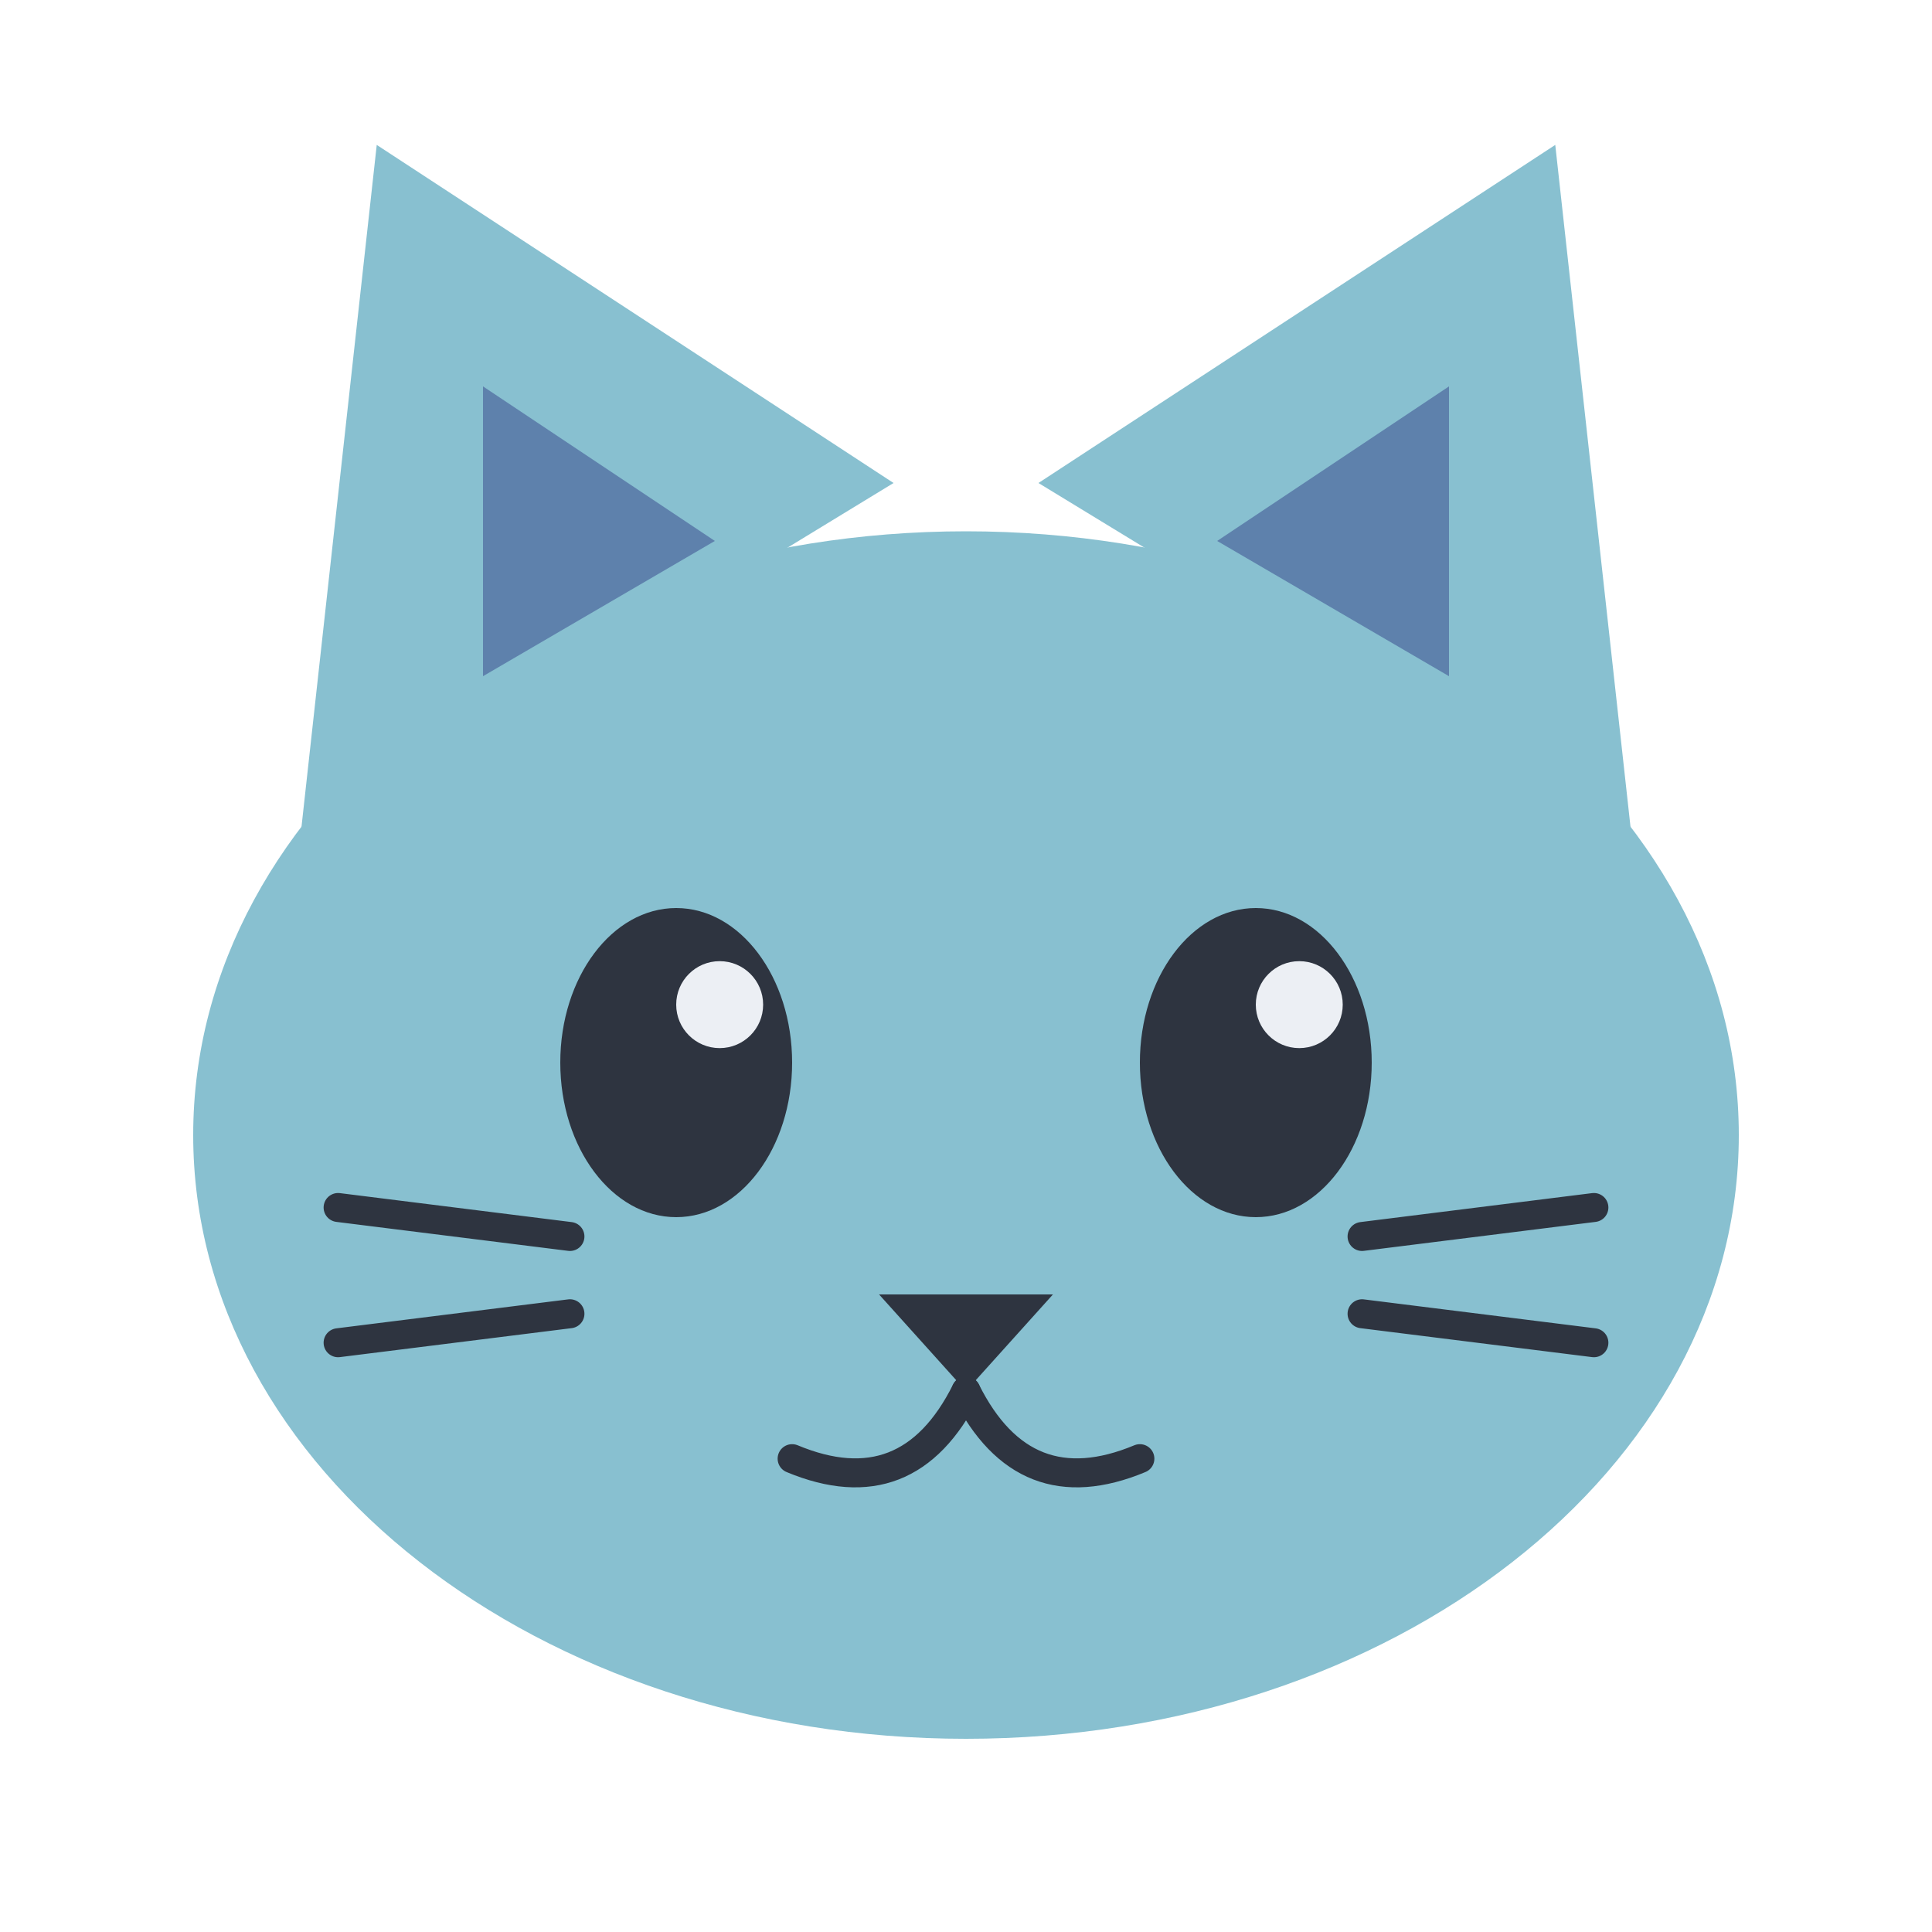
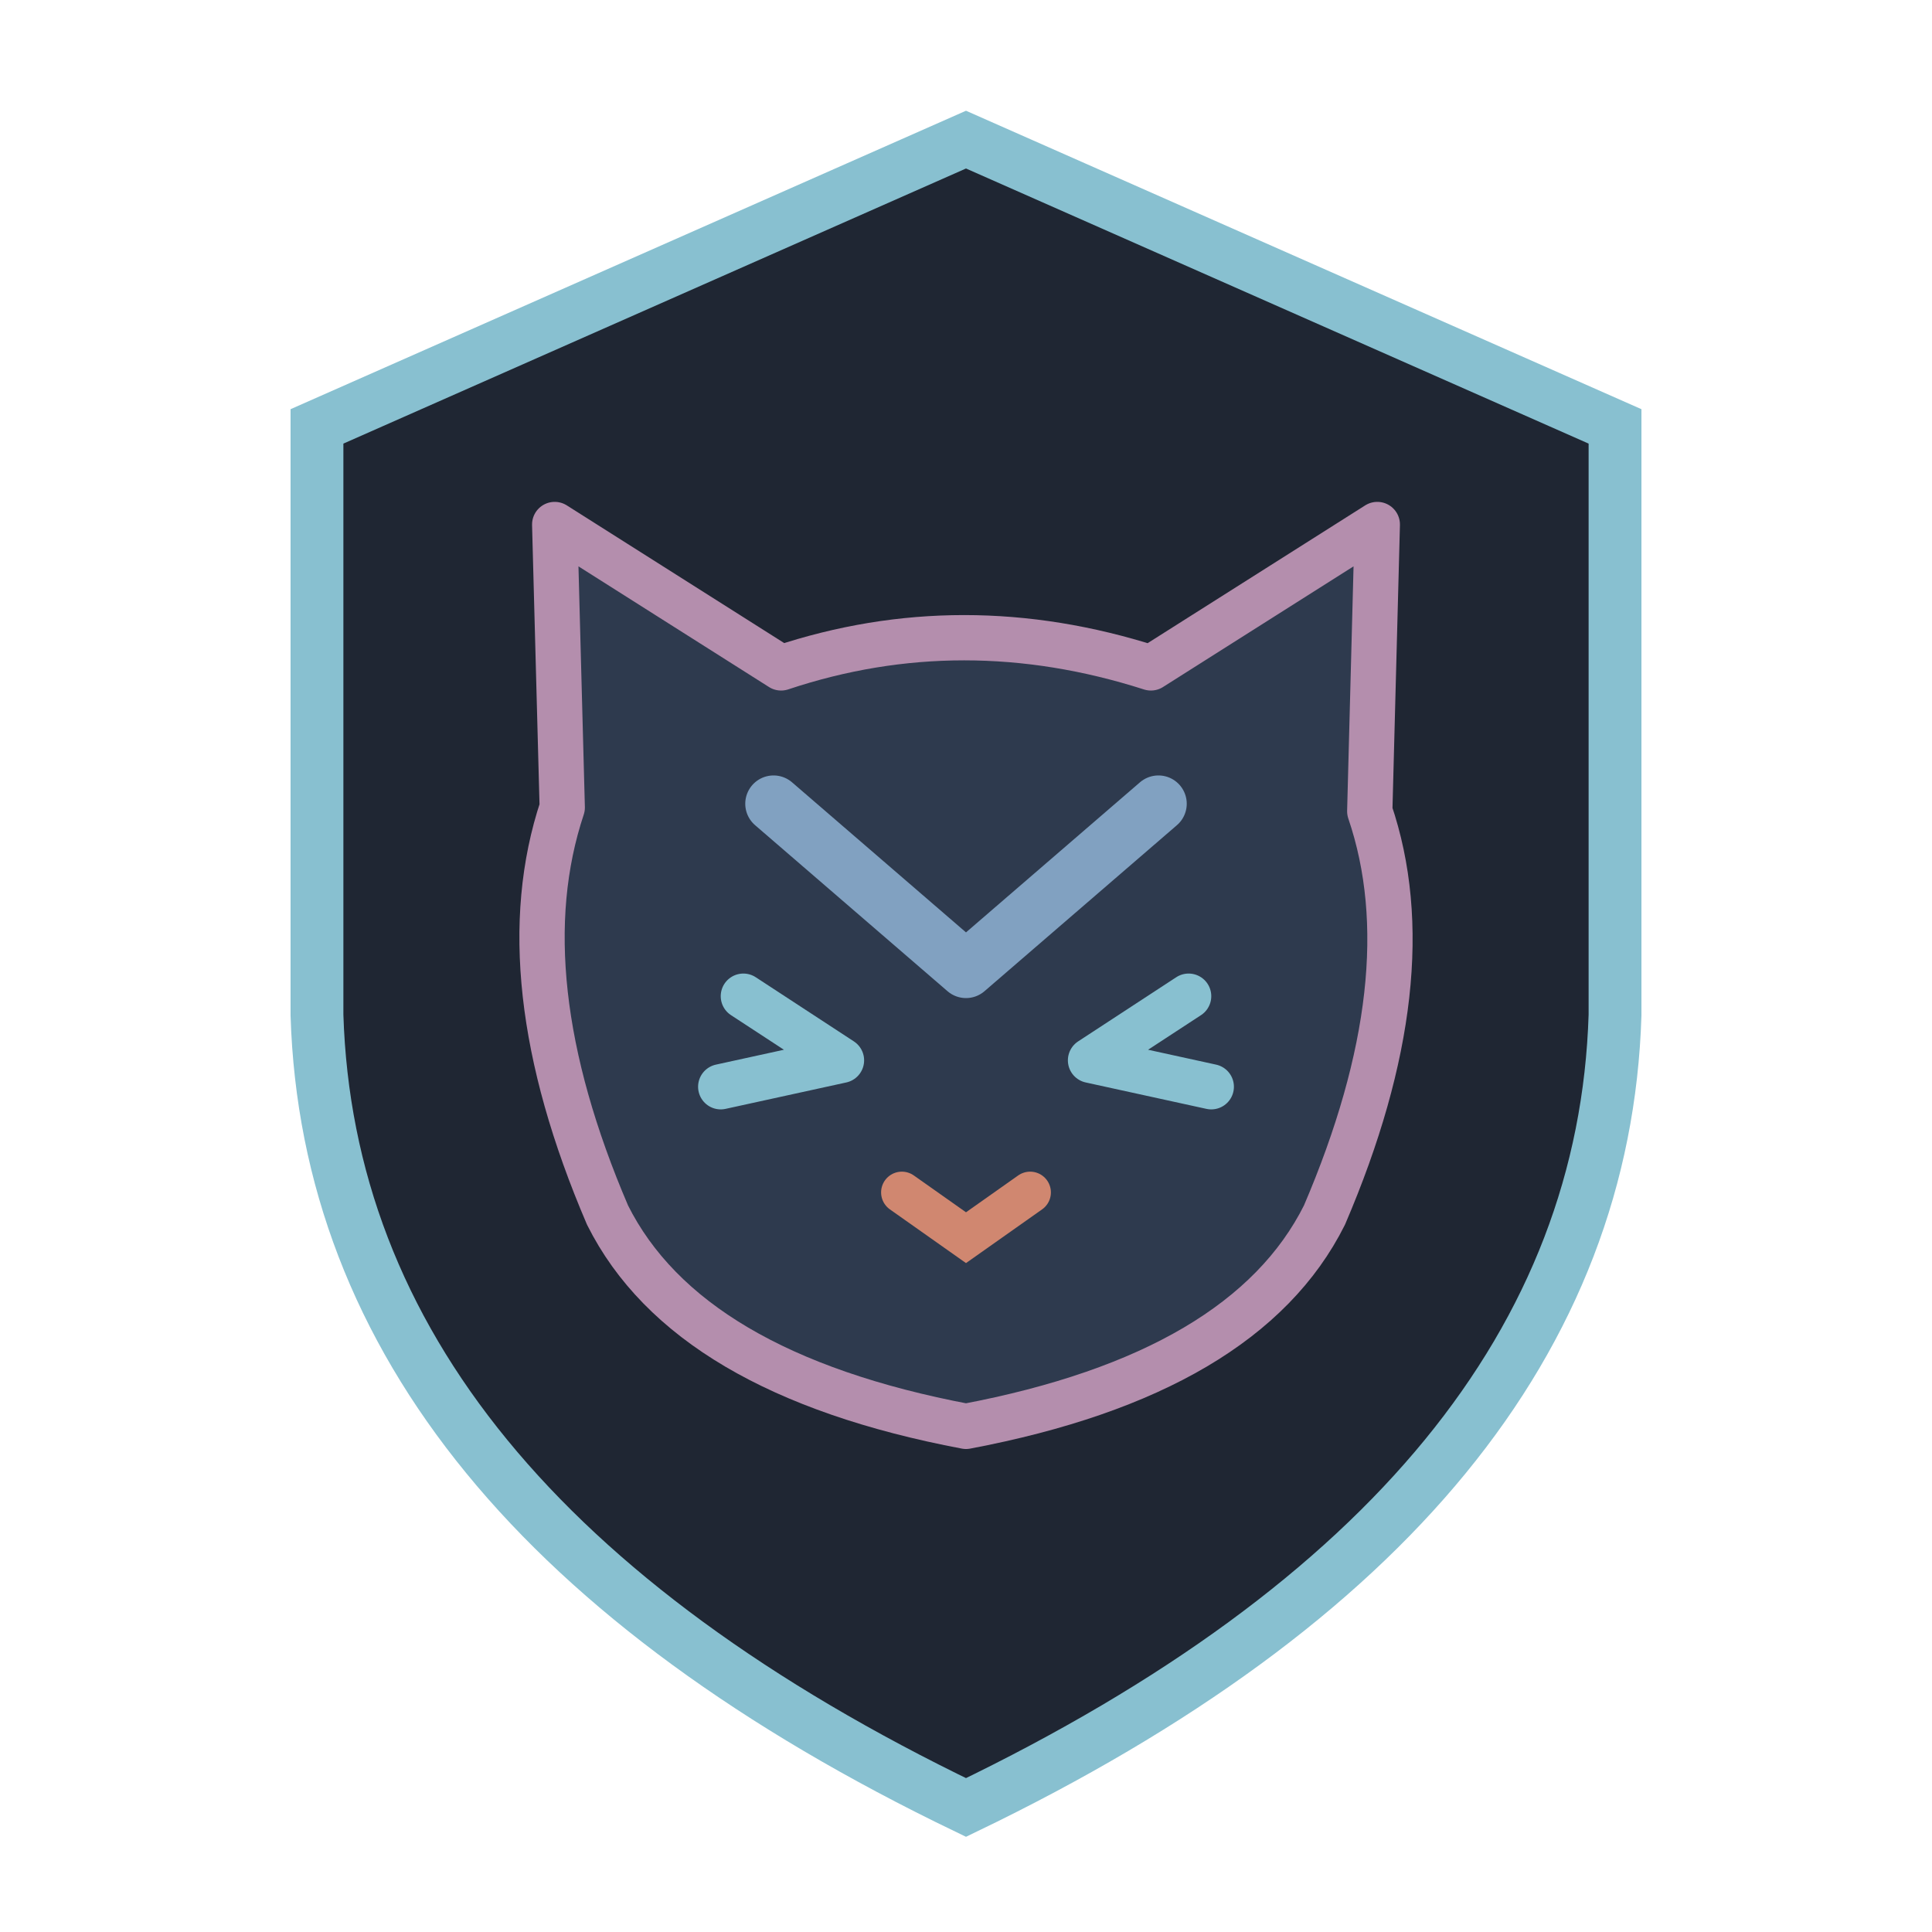
- <svg xmlns="http://www.w3.org/2000/svg" viewBox="0 0 400 400" width="400" height="400">
-   <g fill="#88C0D0">
-     <polygon points="62,175 78,30 185,100" />
-     <polygon points="338,175 322,30 215,100" />
-     <ellipse cx="200" cy="235" rx="160" ry="125" />
-   </g>
-   <g fill="#5E81AC">
-     <polygon points="100,140 100,80 148,112" />
-     <polygon points="300,140 300,80 252,112" />
-   </g>
-   <g fill="#2E3440">
-     <ellipse cx="140" cy="220" rx="24" ry="32" />
-     <ellipse cx="260" cy="220" rx="24" ry="32" />
-     <polygon points="182,268 218,268 200,288" />
-   </g>
-   <g fill="#ECEFF4">
-     <circle cx="149" cy="208" r="9" />
-     <circle cx="269" cy="208" r="9" />
-   </g>
-   <g fill="none" stroke="#2E3440" stroke-width="6" stroke-linecap="round">
-     <path d="M200 288 Q188 312 164 302" />
-     <path d="M200 288 Q212 312 236 302" />
-     <path d="M70 250 L118 256" />
-     <path d="M70 278 L118 272" />
-     <path d="M330 250 L282 256" />
-     <path d="M330 278 L282 272" />
-   </g>
+ <svg xmlns="http://www.w3.org/2000/svg" width="512" height="512" viewBox="0 0 512 512">
+   <path d="M256 37 428 113v156q-4 129-172 210Q88 398 84 269V113Z" fill="#1F2633" stroke="#88C0D0" stroke-width="14" />
+   <path d="M149 214 147 139 207 177 Q255 161 305 177 L365 139 363 215 Q378 259 351 322 Q330 364 256 378 Q182 364 161 322 Q134 259 149 214Z" fill="#2E3A4E" stroke="#B48EAD" stroke-width="12" stroke-linejoin="round" />
+   <path d="M197 264 223 281 191 288 M315 264 289 281 321 288" fill="none" stroke="#88C0D0" stroke-width="12" stroke-linejoin="round" stroke-linecap="round" />
+   <path d="m239 316 17 12 17-12" fill="none" stroke="#D08770" stroke-width="11" stroke-linecap="round" />
+   <path d="M205 213 256 257 307 213" stroke="#81A1C1" stroke-width="15" stroke-linecap="round" stroke-linejoin="round" fill="none" />
</svg>
